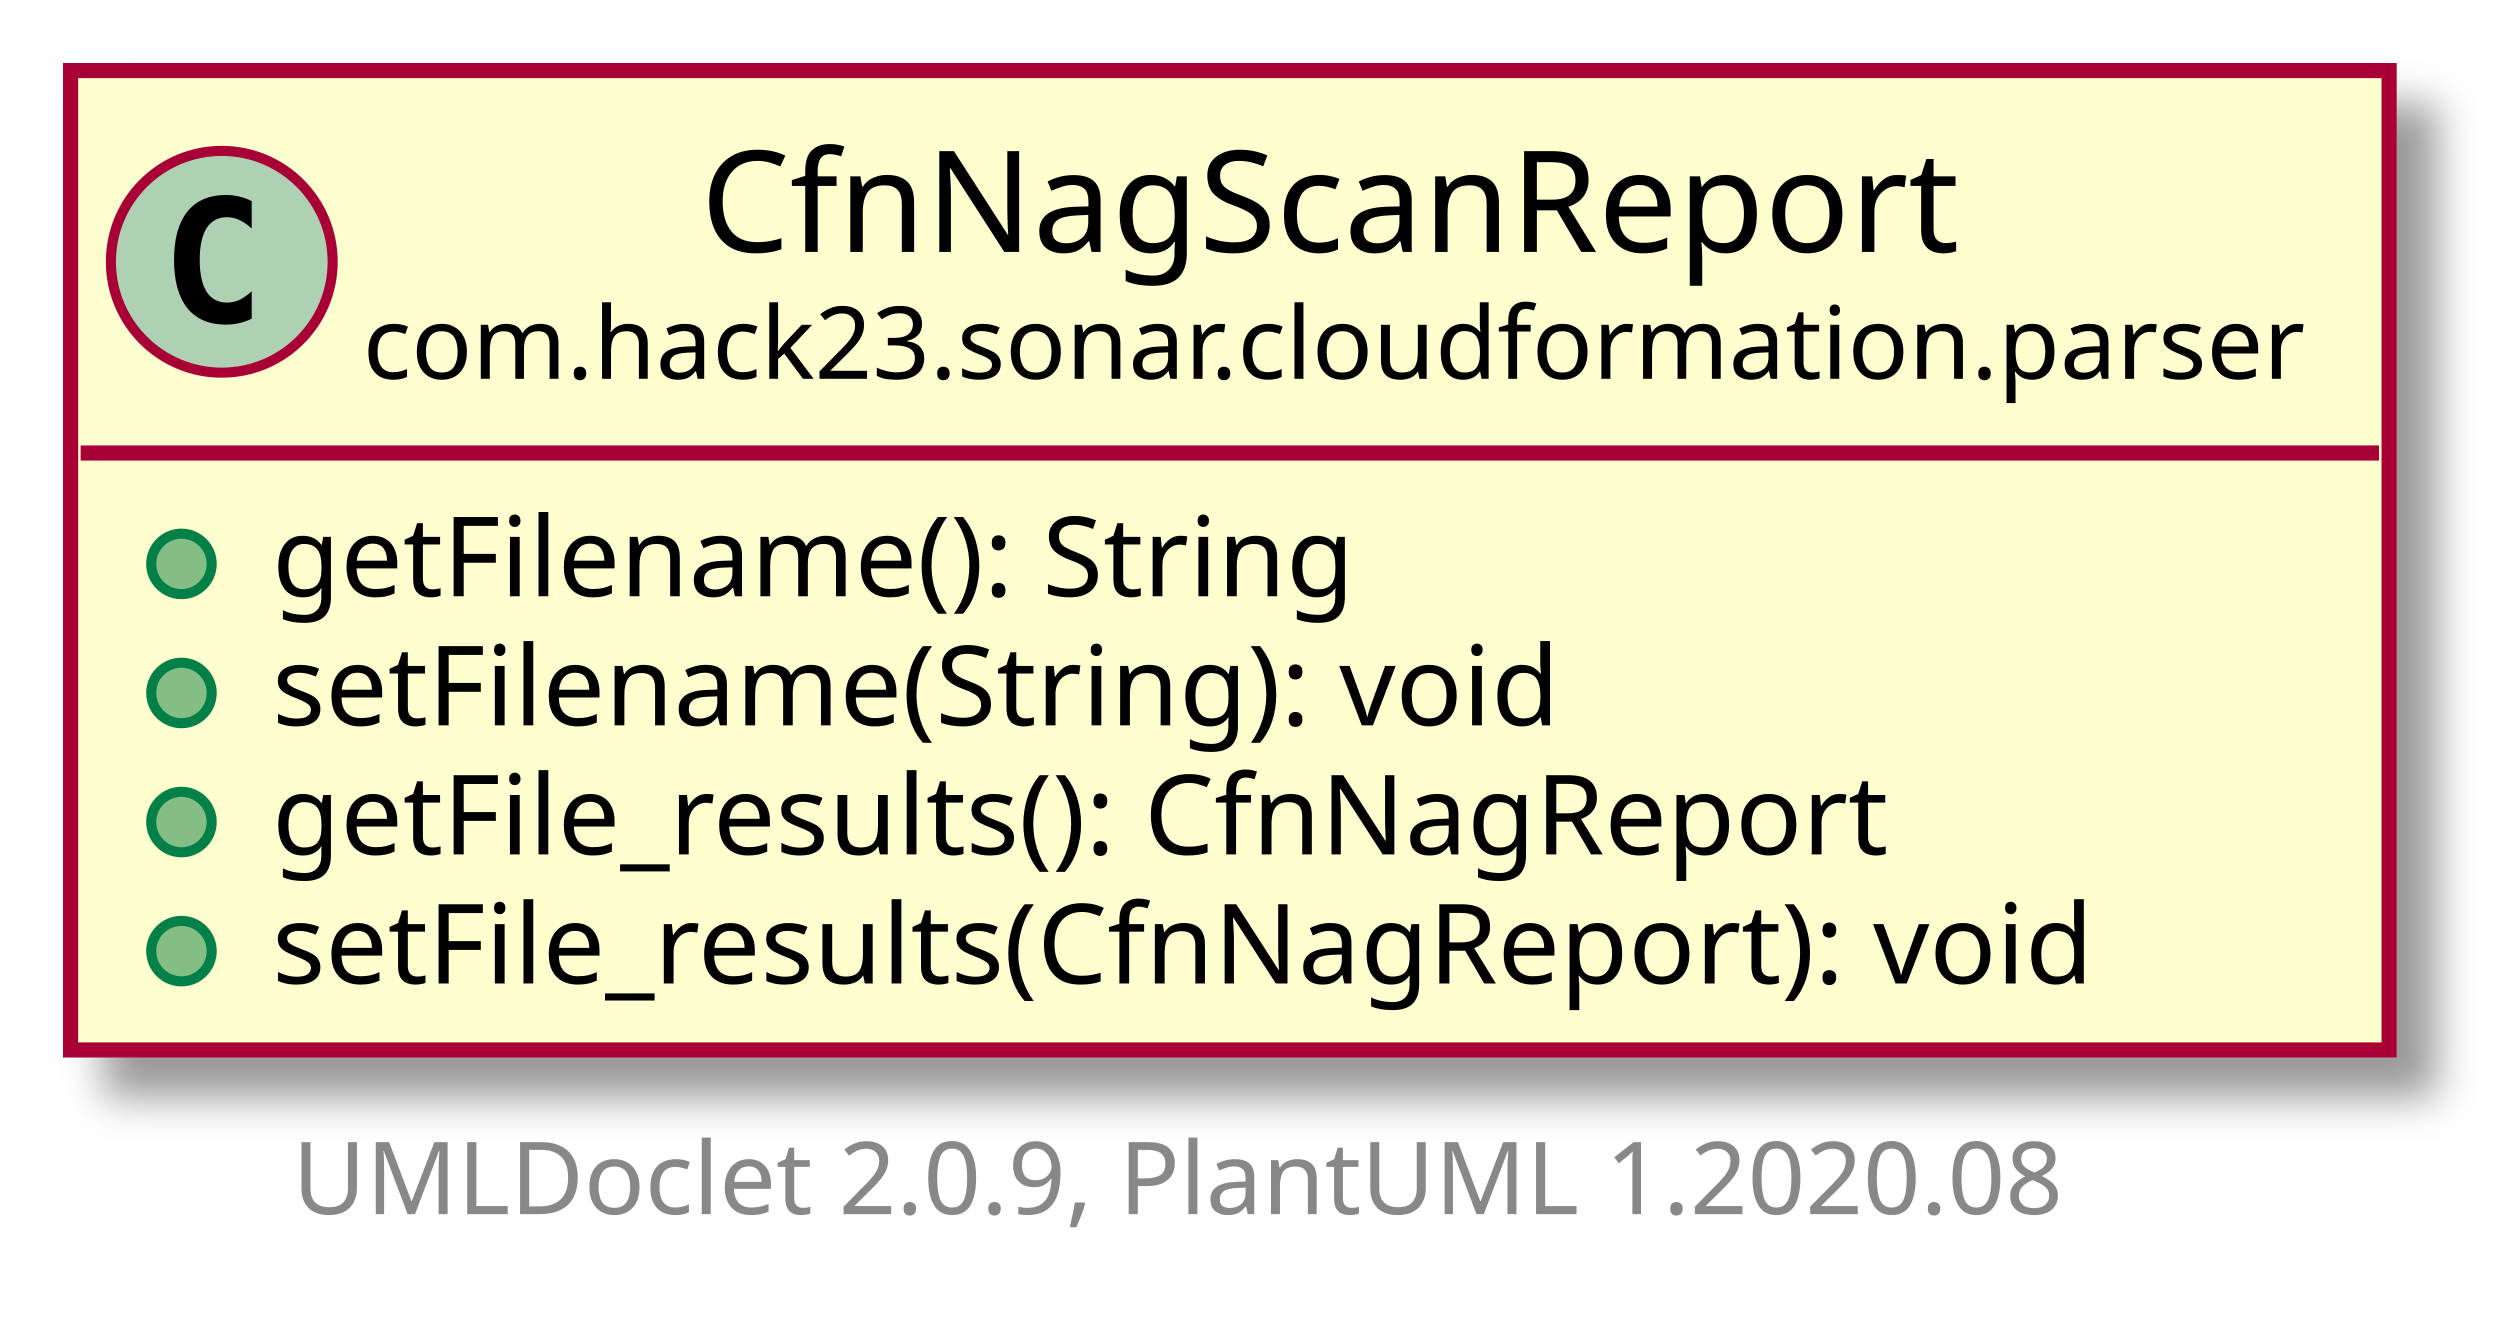
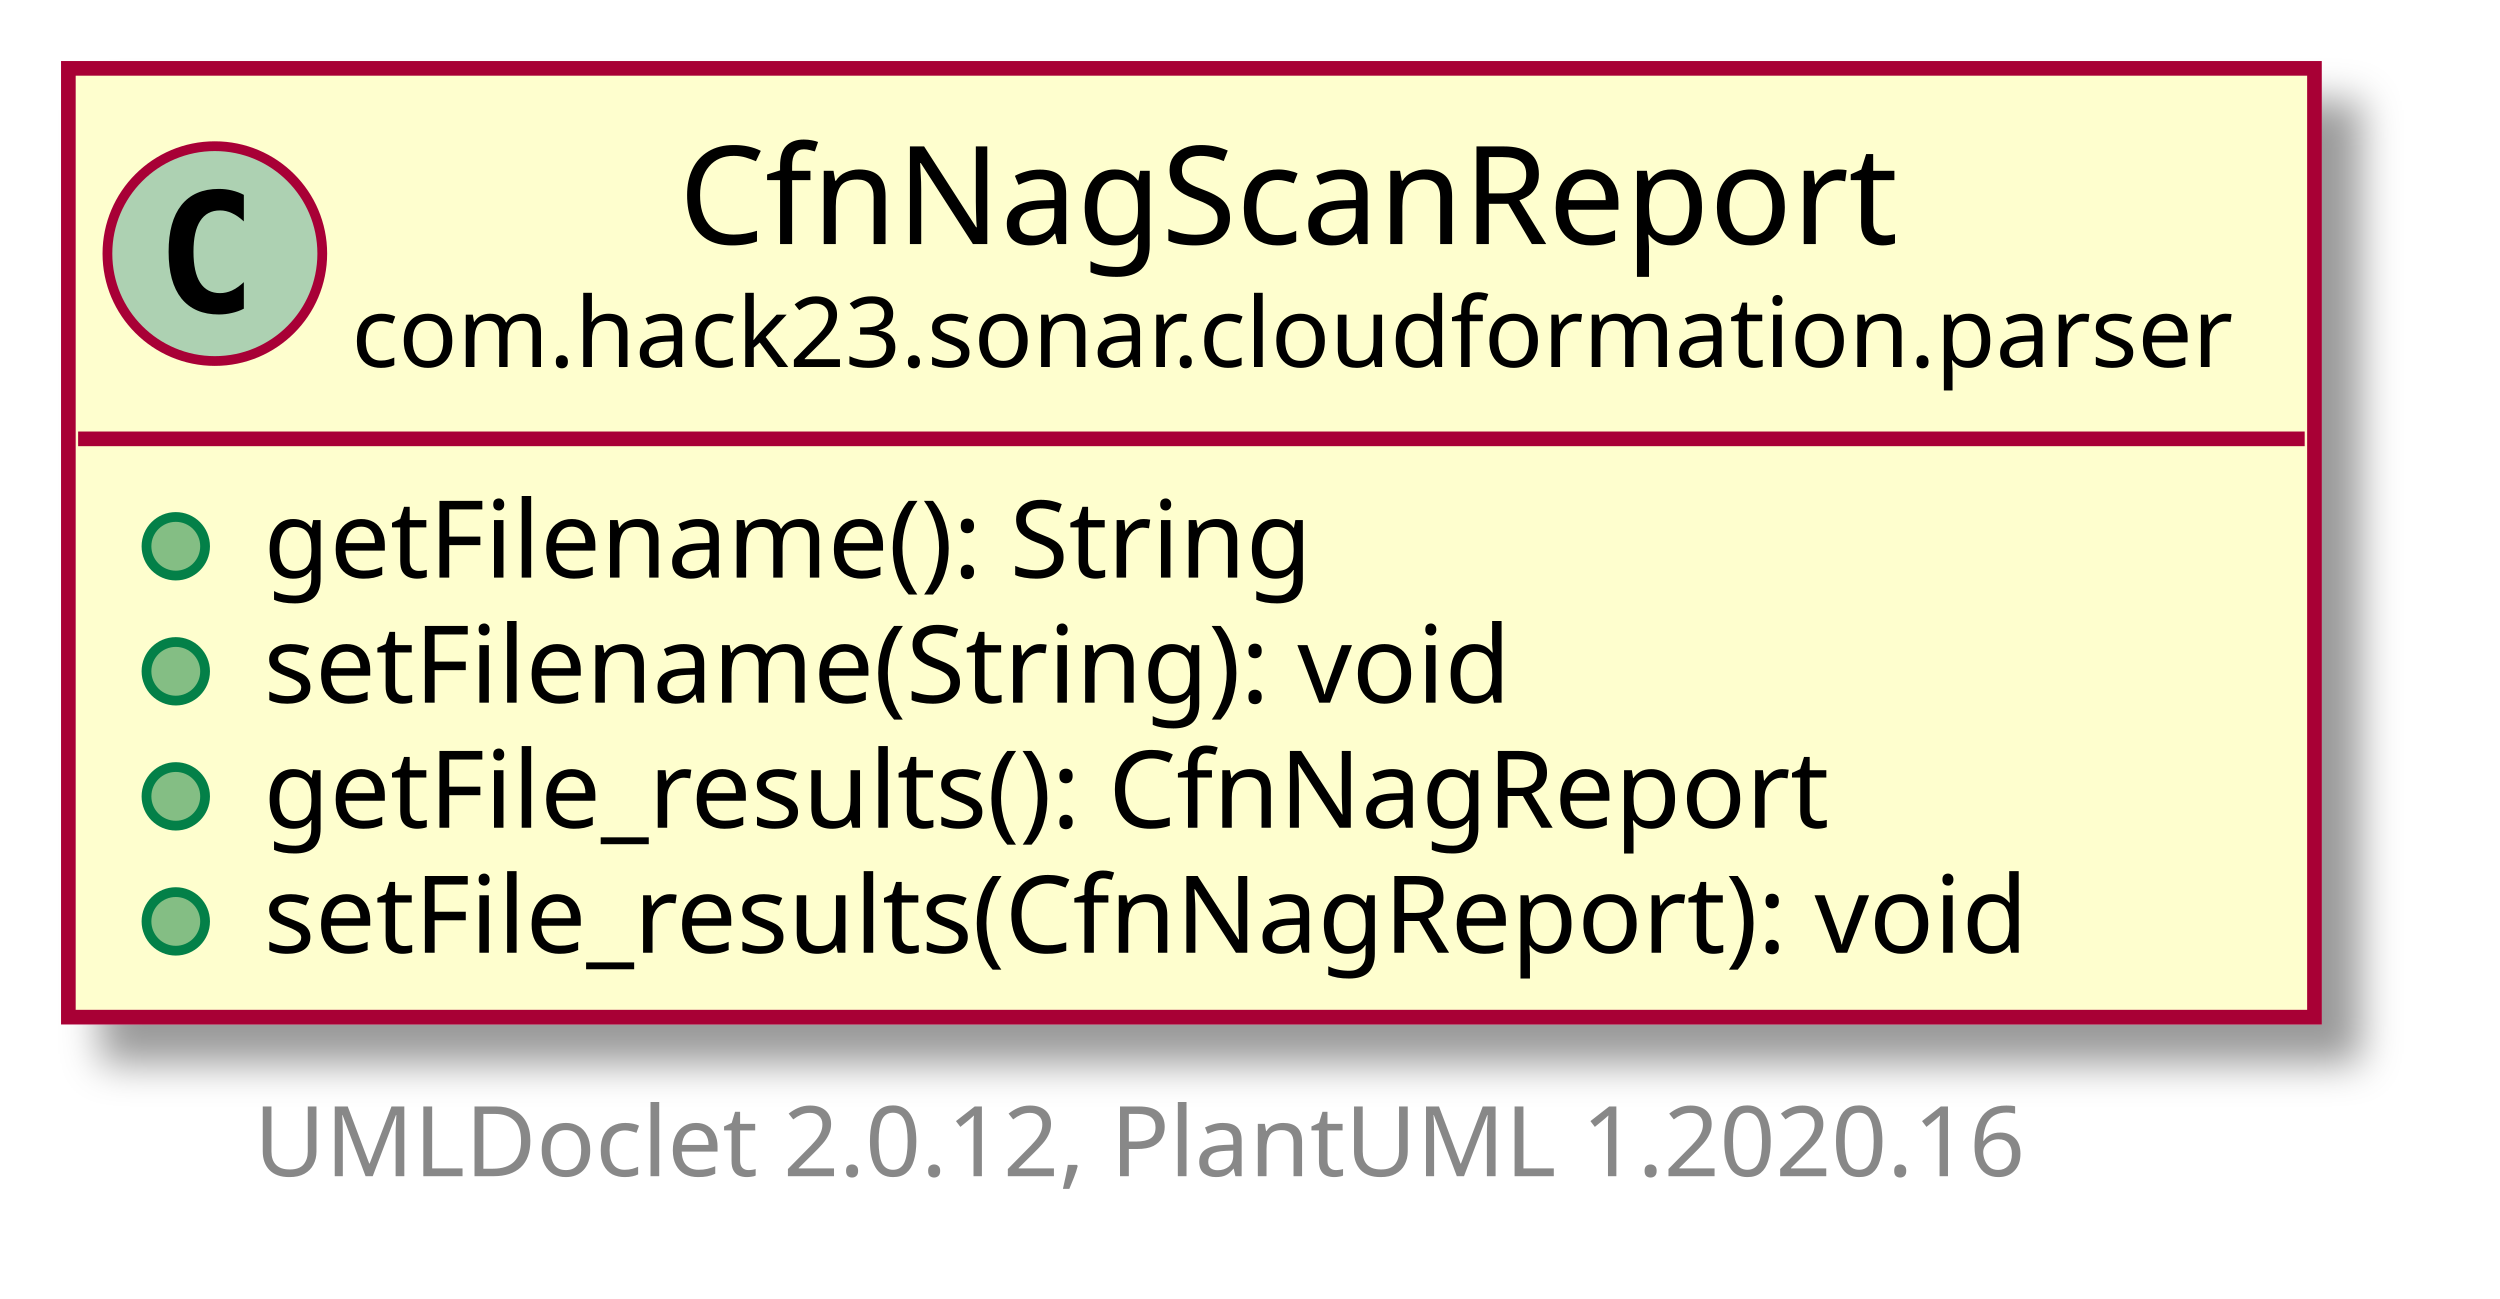
- <svg xmlns="http://www.w3.org/2000/svg" xmlns:xlink="http://www.w3.org/1999/xlink" contentScriptType="application/ecmascript" contentStyleType="text/css" height="133px" preserveAspectRatio="none" style="width:248px;height:133px;" version="1.1" viewBox="0 0 248 133" width="248px" zoomAndPan="magnify">
+ <svg xmlns="http://www.w3.org/2000/svg" xmlns:xlink="http://www.w3.org/1999/xlink" contentScriptType="application/ecmascript" contentStyleType="text/css" height="133px" preserveAspectRatio="none" style="width:256px;height:133px;" version="1.1" viewBox="0 0 256 133" width="256px" zoomAndPan="magnify">
  <defs>
-     <filter height="300%" id="f59zgd0fdnko" width="300%" x="-1" y="-1">
+     <filter height="300%" id="fmf9pevtneqin" width="300%" x="-1" y="-1">
      <feGaussianBlur result="blurOut" stdDeviation="2.0" />
      <feColorMatrix in="blurOut" result="blurOut2" type="matrix" values="0 0 0 0 0 0 0 0 0 0 0 0 0 0 0 0 0 0 .4 0" />
      <feOffset dx="4.0" dy="4.0" in="blurOut2" result="blurOut3" />
      <feBlend in="SourceGraphic" in2="blurOut3" mode="normal" />
    </filter>
  </defs>
  <g>
    <a href="CfnNagScanReport.html" target="_top" title="CfnNagScanReport.html" xlink:actuate="onRequest" xlink:href="CfnNagScanReport.html" xlink:show="new" xlink:title="CfnNagScanReport.html" xlink:type="simple">
-       <rect fill="#FEFECE" filter="url(#f59zgd0fdnko)" height="97.156" id="com.hack23.sonar.cloudformation.parser.CfnNagScanReport" style="stroke: #A80036; stroke-width: 1.5;" width="230" x="7" y="7" />
+       <rect codeLine="5" fill="#FEFECE" filter="url(#fmf9pevtneqin)" height="97.156" id="com.hack23.sonar.cloudformation.parser.CfnNagScanReport" style="stroke: #A80036; stroke-width: 1.5;" width="230" x="7" y="7" />
      <ellipse cx="22" cy="25.969" fill="#ADD1B2" rx="11" ry="11" style="stroke: #A80036; stroke-width: 1.0;" />
      <path d="M24.969,31.609 Q24.391,31.906 23.75,32.047 Q23.109,32.203 22.406,32.203 Q19.906,32.203 18.578,30.562 Q17.266,28.906 17.266,25.781 Q17.266,22.656 18.578,21 Q19.906,19.344 22.406,19.344 Q23.109,19.344 23.75,19.5 Q24.406,19.656 24.969,19.953 L24.969,22.672 Q24.344,22.094 23.75,21.828 Q23.156,21.547 22.531,21.547 Q21.188,21.547 20.5,22.625 Q19.812,23.688 19.812,25.781 Q19.812,27.875 20.5,28.953 Q21.188,30.016 22.531,30.016 Q23.156,30.016 23.75,29.75 Q24.344,29.469 24.969,28.891 L24.969,31.609 Z " />
      <text fill="#000000" font-family="sans-serif" font-size="14" lengthAdjust="spacingAndGlyphs" textLength="131" x="69.5" y="24.995">CfnNagScanReport</text>
      <text fill="#000000" font-family="sans-serif" font-size="10" lengthAdjust="spacingAndGlyphs" textLength="198" x="36" y="37.579">com.hack23.sonar.cloudformation.parser</text>
      <line style="stroke: #A80036; stroke-width: 1.5;" x1="8" x2="236" y1="44.938" y2="44.938" />
      <ellipse cx="18" cy="55.938" fill="#84BE84" rx="3" ry="3" style="stroke: #038048; stroke-width: 1.0;" />
      <text fill="#000000" font-family="sans-serif" font-size="11" lengthAdjust="spacingAndGlyphs" textLength="119" x="27" y="59.148">getFilename(): String</text>
      <ellipse cx="18" cy="68.742" fill="#84BE84" rx="3" ry="3" style="stroke: #038048; stroke-width: 1.0;" />
      <text fill="#000000" font-family="sans-serif" font-size="11" lengthAdjust="spacingAndGlyphs" textLength="142" x="27" y="71.953">setFilename(String): void</text>
      <ellipse cx="18" cy="81.547" fill="#84BE84" rx="3" ry="3" style="stroke: #038048; stroke-width: 1.0;" />
      <text fill="#000000" font-family="sans-serif" font-size="11" lengthAdjust="spacingAndGlyphs" textLength="177" x="27" y="84.757">getFile_results(): CfnNagReport</text>
      <ellipse cx="18" cy="94.352" fill="#84BE84" rx="3" ry="3" style="stroke: #038048; stroke-width: 1.0;" />
      <text fill="#000000" font-family="sans-serif" font-size="11" lengthAdjust="spacingAndGlyphs" textLength="200" x="27" y="97.562">setFile_results(CfnNagReport): void</text>
    </a>
-     <text fill="#888888" font-family="sans-serif" font-size="10" lengthAdjust="spacingAndGlyphs" textLength="186" x="29" y="120.439">UMLDoclet 2.0.9, PlantUML 1.2020.08</text>
+     <text fill="#888888" font-family="sans-serif" font-size="10" lengthAdjust="spacingAndGlyphs" textLength="192" x="26" y="120.439">UMLDoclet 2.0.12, PlantUML 1.2020.16</text>
  </g>
</svg>
